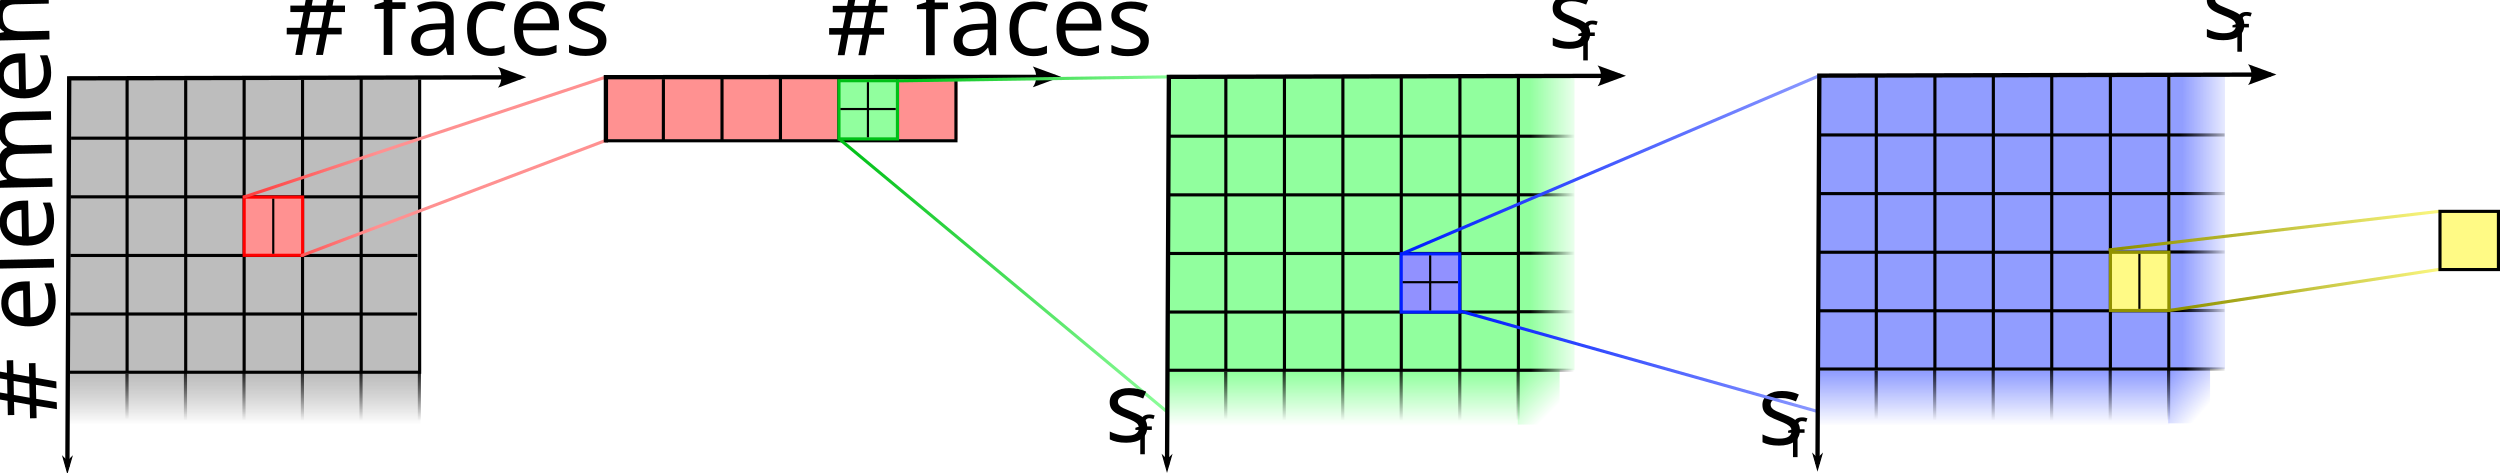
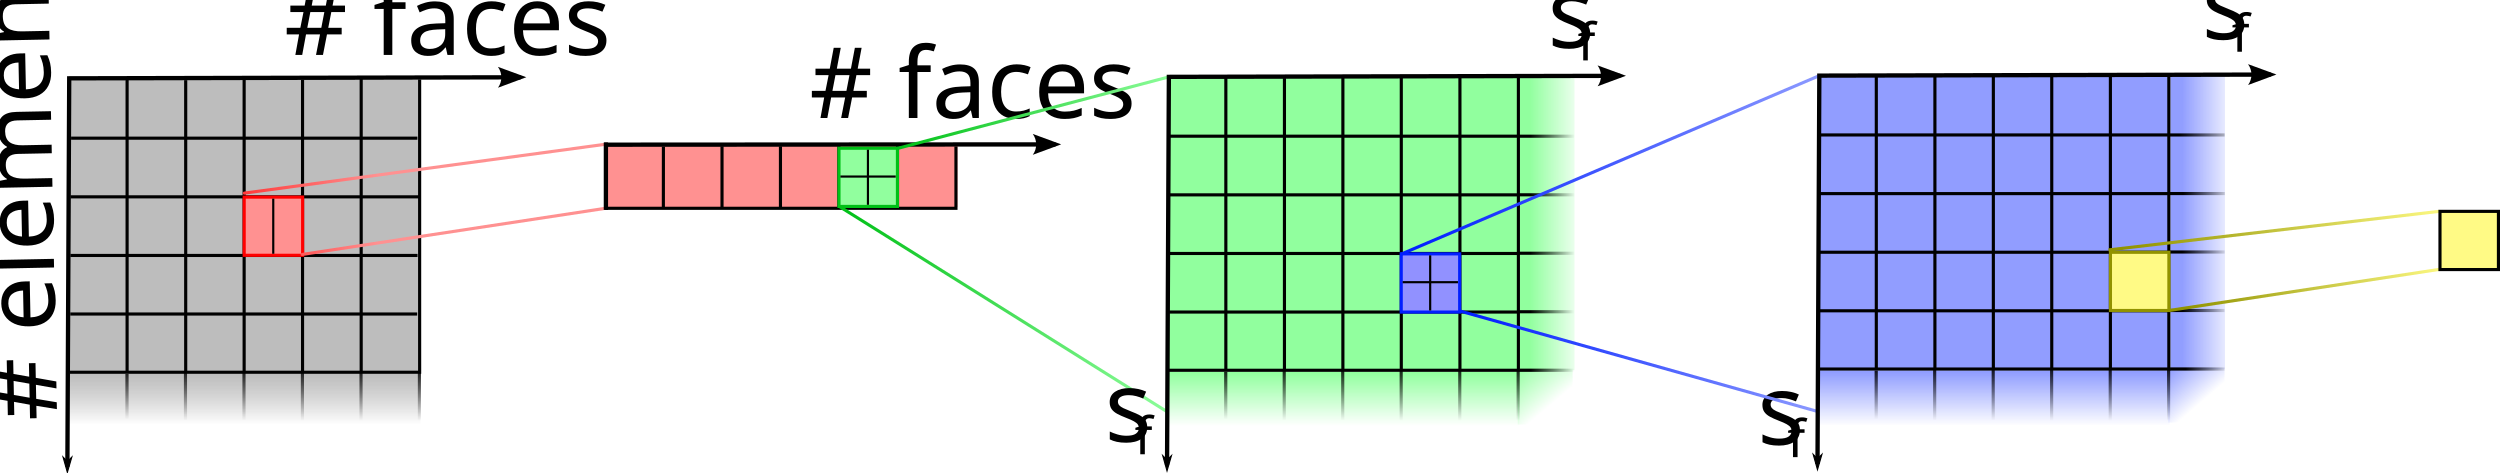
<svg xmlns="http://www.w3.org/2000/svg" xmlns:ns1="http://www.openswatchbook.org/uri/2009/osb" xmlns:xlink="http://www.w3.org/1999/xlink" width="3465.682" height="655.495" id="svg2" version="1.1">
  <defs id="defs4">
    <marker orient="auto" refY="0" refX="0" id="Arrow1Mend" style="overflow:visible">
      <path id="path3801" d="M 0,0 5,-5 -12.5,0 5,5 0,0 z" style="fill-rule:evenodd;stroke:#000000;stroke-width:1pt;marker-start:none" transform="matrix(-0.4,0,0,-0.4,-4,0)" />
    </marker>
    <linearGradient id="linearGradient8164">
      <stop style="stop-color:#909200;stop-opacity:1;" offset="0" id="stop8166" />
      <stop style="stop-color:#fffb85;stop-opacity:1;" offset="1" id="stop8168" />
    </linearGradient>
    <linearGradient id="linearGradient7700">
      <stop style="stop-color:#011fff;stop-opacity:1;" offset="0" id="stop7702" />
      <stop style="stop-color:#919eff;stop-opacity:1;" offset="1" id="stop7704" />
    </linearGradient>
    <linearGradient id="linearGradient7680">
      <stop style="stop-color:#00c017;stop-opacity:1;" offset="0" id="stop7682" />
      <stop style="stop-color:#91ff9e;stop-opacity:1;" offset="1" id="stop7684" />
    </linearGradient>
    <linearGradient id="linearGradient7176">
      <stop style="stop-color:#000000;stop-opacity:1;" offset="0" id="stop7178" />
      <stop style="stop-color:#000000;stop-opacity:0" offset="1" id="stop7180" />
    </linearGradient>
    <linearGradient id="linearGradient6682">
      <stop style="stop-color:#000000;stop-opacity:1;" offset="0" id="stop6684" />
      <stop style="stop-color:#000000;stop-opacity:0;" offset="1" id="stop6686" />
    </linearGradient>
    <linearGradient id="linearGradient6674">
      <stop style="stop-color:#bdbdbd;stop-opacity:1;" offset="0" id="stop6676" />
      <stop style="stop-color:#000000;stop-opacity:0;" offset="1" id="stop6678" />
    </linearGradient>
    <linearGradient id="linearGradient6664">
      <stop style="stop-color:#ffffff;stop-opacity:1;" offset="0" id="stop6666" />
      <stop style="stop-color:#ff9191;stop-opacity:0;" offset="1" id="stop6668" />
    </linearGradient>
    <linearGradient id="linearGradient6648">
      <stop style="stop-color:#000000;stop-opacity:1;" offset="0" id="stop6650" />
      <stop style="stop-color:#000000;stop-opacity:0;" offset="1" id="stop6652" />
    </linearGradient>
    <linearGradient id="linearGradient6640">
      <stop style="stop-color:#000000;stop-opacity:1;" offset="0" id="stop6642" />
      <stop style="stop-color:#000000;stop-opacity:0;" offset="1" id="stop6644" />
    </linearGradient>
    <linearGradient id="linearGradient6632">
      <stop style="stop-color:#000000;stop-opacity:1;" offset="0" id="stop6634" />
      <stop style="stop-color:#000000;stop-opacity:0;" offset="1" id="stop6636" />
    </linearGradient>
    <linearGradient id="linearGradient6624">
      <stop style="stop-color:#000000;stop-opacity:1;" offset="0" id="stop6626" />
      <stop style="stop-color:#000000;stop-opacity:0;" offset="1" id="stop6628" />
    </linearGradient>
    <linearGradient id="linearGradient6293">
      <stop style="stop-color:#ff0000;stop-opacity:1;" offset="0" id="stop6295" />
      <stop style="stop-color:#ff9191;stop-opacity:1;" offset="1" id="stop6297" />
    </linearGradient>
    <linearGradient id="linearGradient6285">
      <stop style="stop-color:#ff0000;stop-opacity:1;" offset="0" id="stop6287" />
      <stop style="stop-color:#ff9191;stop-opacity:1;" offset="1" id="stop6289" />
    </linearGradient>
    <linearGradient id="linearGradient6079">
      <stop style="stop-color:#000000;stop-opacity:1;" offset="0" id="stop6081" />
      <stop style="stop-color:#000000;stop-opacity:0;" offset="1" id="stop6083" />
    </linearGradient>
    <linearGradient id="linearGradient4622" ns1:paint="gradient">
      <stop style="stop-color:#bdbdbd;stop-opacity:1;" offset="0" id="stop4624" />
      <stop id="stop4630" offset="0.5" style="stop-color:#bdbdbd;stop-opacity:0.498;" />
      <stop style="stop-color:#bdbdbd;stop-opacity:0;" offset="1" id="stop4626" />
    </linearGradient>
    <marker orient="auto" refY="0" refX="0" id="Arrow2Mend" style="overflow:visible">
      <path id="path3819" style="font-size:12px;fill-rule:evenodd;stroke-width:0.625;stroke-linejoin:round" d="M 8.719,4.034 -2.207,0.016 8.719,-4.002 c -1.745,2.372 -1.735,5.617 -6e-7,8.035 z" transform="scale(-0.6,-0.6)" />
    </marker>
    <marker orient="auto" refY="0" refX="0" id="Arrow1Sstart" style="overflow:visible">
      <path id="path3804" d="M 0,0 5,-5 -12.5,0 5,5 0,0 z" style="fill-rule:evenodd;stroke:#000000;stroke-width:1pt;marker-start:none" transform="matrix(0.2,0,0,0.2,1.2,0)" />
    </marker>
    <linearGradient xlink:href="#linearGradient6079-7" id="linearGradient6087-2" gradientUnits="userSpaceOnUse" x1="361.283" y1="310.444" x2="361.283" y2="352.224" gradientTransform="translate(0,652.3622)" />
    <linearGradient id="linearGradient6079-7">
      <stop style="stop-color:#000000;stop-opacity:1;" offset="0" id="stop6081-6" />
      <stop style="stop-color:#000000;stop-opacity:0;" offset="1" id="stop6083-1" />
    </linearGradient>
    <linearGradient xlink:href="#linearGradient6079-2" id="linearGradient6087-23" gradientUnits="userSpaceOnUse" x1="361.283" y1="310.444" x2="361.283" y2="352.224" gradientTransform="translate(0,652.3622)" />
    <linearGradient id="linearGradient6079-2">
      <stop style="stop-color:#000000;stop-opacity:1;" offset="0" id="stop6081-2" />
      <stop style="stop-color:#000000;stop-opacity:0;" offset="1" id="stop6083-16" />
    </linearGradient>
    <linearGradient xlink:href="#linearGradient6079-6" id="linearGradient6087-7" gradientUnits="userSpaceOnUse" x1="361.283" y1="310.444" x2="361.283" y2="352.224" gradientTransform="translate(0,652.3622)" />
    <linearGradient id="linearGradient6079-6">
      <stop style="stop-color:#000000;stop-opacity:1;" offset="0" id="stop6081-1" />
      <stop style="stop-color:#000000;stop-opacity:0;" offset="1" id="stop6083-8" />
    </linearGradient>
    <linearGradient xlink:href="#linearGradient6079-5" id="linearGradient6087-79" gradientUnits="userSpaceOnUse" x1="361.283" y1="310.444" x2="361.283" y2="352.224" gradientTransform="translate(0,652.3622)" />
    <linearGradient id="linearGradient6079-5">
      <stop style="stop-color:#000000;stop-opacity:1;" offset="0" id="stop6081-4" />
      <stop style="stop-color:#000000;stop-opacity:0;" offset="1" id="stop6083-3" />
    </linearGradient>
    <linearGradient xlink:href="#linearGradient6079-4" id="linearGradient6087-3" gradientUnits="userSpaceOnUse" x1="361.283" y1="310.444" x2="361.283" y2="352.224" gradientTransform="translate(0,652.3622)" />
    <linearGradient id="linearGradient6079-4">
      <stop style="stop-color:#000000;stop-opacity:1;" offset="0" id="stop6081-11" />
      <stop style="stop-color:#000000;stop-opacity:0;" offset="1" id="stop6083-38" />
    </linearGradient>
    <marker orient="auto" refY="0" refX="0" id="Arrow1Sstart-7" style="overflow:visible">
      <path id="path3804-7" d="M 0,0 5,-5 -12.5,0 5,5 0,0 z" style="fill-rule:evenodd;stroke:#000000;stroke-width:1pt;marker-start:none" transform="matrix(0.2,0,0,0.2,1.2,0)" />
    </marker>
    <marker orient="auto" refY="0" refX="0" id="Arrow2Mend-9" style="overflow:visible">
      <path id="path3819-3" style="font-size:12px;fill-rule:evenodd;stroke-width:0.625;stroke-linejoin:round" d="M 8.719,4.034 -2.207,0.016 8.719,-4.002 c -1.745,2.372 -1.735,5.617 -6e-7,8.035 z" transform="scale(-0.6,-0.6)" />
    </marker>
    <linearGradient xlink:href="#linearGradient6285" id="linearGradient6291" x1="209.687" y1="105.662" x2="524.169" y2="105.662" gradientUnits="userSpaceOnUse" gradientTransform="translate(16.71157,395.2797)" />
    <linearGradient xlink:href="#linearGradient6293" id="linearGradient6299" x1="259.081" y1="157.938" x2="522.919" y2="157.938" gradientUnits="userSpaceOnUse" gradientTransform="translate(16.71157,395.2797)" />
    <marker orient="auto" refY="0" refX="0" id="Arrow1Sstart-5" style="overflow:visible">
      <path id="path3804-0" d="M 0,0 5,-5 -12.5,0 5,5 0,0 z" style="fill-rule:evenodd;stroke:#000000;stroke-width:1pt;marker-start:none" transform="matrix(0.2,0,0,0.2,1.2,0)" />
    </marker>
    <marker orient="auto" refY="0" refX="0" id="Arrow2Mend-90" style="overflow:visible">
      <path id="path3819-0" style="font-size:12px;fill-rule:evenodd;stroke-width:0.625;stroke-linejoin:round" d="M 8.719,4.034 -2.207,0.016 8.719,-4.002 c -1.745,2.372 -1.735,5.617 -6e-7,8.035 z" transform="scale(-0.6,-0.6)" />
    </marker>
    <linearGradient xlink:href="#linearGradient6079" id="linearGradient6622" x1="598.263" y1="501.716" x2="598.263" y2="583.229" gradientUnits="userSpaceOnUse" gradientTransform="translate(16.71156,395.2797)" />
    <linearGradient xlink:href="#linearGradient6624" id="linearGradient6630" x1="517.284" y1="501.969" x2="517.284" y2="583.109" gradientUnits="userSpaceOnUse" gradientTransform="translate(16.71156,395.2797)" />
    <linearGradient xlink:href="#linearGradient6632" id="linearGradient6638" x1="436.042" y1="501.685" x2="436.042" y2="583.314" gradientUnits="userSpaceOnUse" gradientTransform="translate(16.71156,395.2797)" />
    <linearGradient xlink:href="#linearGradient6640" id="linearGradient6646" x1="355.019" y1="501.976" x2="355.019" y2="583.028" gradientUnits="userSpaceOnUse" gradientTransform="translate(16.71156,395.2797)" />
    <linearGradient xlink:href="#linearGradient6648" id="linearGradient6654" x1="273.875" y1="501.671" x2="273.875" y2="583.012" gradientUnits="userSpaceOnUse" gradientTransform="translate(16.71156,395.2797)" />
    <linearGradient xlink:href="#linearGradient6674" id="linearGradient6680" x1="342.947" y1="385.072" x2="342.947" y2="588.554" gradientUnits="userSpaceOnUse" gradientTransform="translate(16.71156,395.2797)" />
    <linearGradient xlink:href="#linearGradient6682" id="linearGradient6688" x1="192.824" y1="503.817" x2="192.824" y2="581.477" gradientUnits="userSpaceOnUse" gradientTransform="translate(16.71156,395.2797)" />
    <linearGradient gradientTransform="translate(16.71152,395.2797)" xlink:href="#linearGradient6682-0" id="linearGradient6688-6" x1="192.824" y1="503.817" x2="192.824" y2="581.477" gradientUnits="userSpaceOnUse" />
    <linearGradient id="linearGradient6682-0">
      <stop style="stop-color:#000000;stop-opacity:1;" offset="0" id="stop6684-5" />
      <stop style="stop-color:#000000;stop-opacity:0;" offset="1" id="stop6686-9" />
    </linearGradient>
    <linearGradient id="linearGradient6648-6">
      <stop style="stop-color:#000000;stop-opacity:1;" offset="0" id="stop6650-3" />
      <stop style="stop-color:#000000;stop-opacity:0;" offset="1" id="stop6652-4" />
    </linearGradient>
    <linearGradient gradientTransform="translate(16.71152,395.2797)" xlink:href="#linearGradient6640-0" id="linearGradient6646-9" x1="355.019" y1="501.976" x2="355.019" y2="583.028" gradientUnits="userSpaceOnUse" />
    <linearGradient id="linearGradient6640-0">
      <stop style="stop-color:#000000;stop-opacity:1;" offset="0" id="stop6642-5" />
      <stop style="stop-color:#000000;stop-opacity:0;" offset="1" id="stop6644-3" />
    </linearGradient>
    <linearGradient gradientTransform="translate(16.71152,395.2797)" xlink:href="#linearGradient6632-1" id="linearGradient6638-9" x1="436.042" y1="501.685" x2="436.042" y2="583.314" gradientUnits="userSpaceOnUse" />
    <linearGradient id="linearGradient6632-1">
      <stop style="stop-color:#000000;stop-opacity:1;" offset="0" id="stop6634-2" />
      <stop style="stop-color:#000000;stop-opacity:0;" offset="1" id="stop6636-8" />
    </linearGradient>
    <linearGradient gradientTransform="translate(16.71152,395.2797)" xlink:href="#linearGradient6624-1" id="linearGradient6630-8" x1="517.284" y1="501.969" x2="517.284" y2="583.109" gradientUnits="userSpaceOnUse" />
    <linearGradient id="linearGradient6624-1">
      <stop style="stop-color:#000000;stop-opacity:1;" offset="0" id="stop6626-8" />
      <stop style="stop-color:#000000;stop-opacity:0;" offset="1" id="stop6628-6" />
    </linearGradient>
    <linearGradient gradientTransform="translate(16.71152,395.2797)" xlink:href="#linearGradient6674-2" id="linearGradient6680-0" x1="1877.947" y1="516.046" x2="1877.947" y2="590.554" gradientUnits="userSpaceOnUse" />
    <linearGradient id="linearGradient6674-2">
      <stop style="stop-color:#91ff9e;stop-opacity:1;" offset="0" id="stop6676-4" />
      <stop style="stop-color:#91ff9e;stop-opacity:0;" offset="1" id="stop6678-9" />
    </linearGradient>
    <linearGradient gradientTransform="translate(16.71152,395.2797)" xlink:href="#linearGradient6079-22" id="linearGradient6622-0" x1="598.263" y1="501.716" x2="598.263" y2="583.229" gradientUnits="userSpaceOnUse" />
    <linearGradient id="linearGradient6079-22">
      <stop style="stop-color:#000000;stop-opacity:1;" offset="0" id="stop6081-15" />
      <stop style="stop-color:#000000;stop-opacity:0;" offset="1" id="stop6083-4" />
    </linearGradient>
    <linearGradient xlink:href="#linearGradient6648-6" id="linearGradient7040" gradientUnits="userSpaceOnUse" gradientTransform="translate(16.71152,395.2797)" x1="273.875" y1="501.671" x2="273.875" y2="583.012" />
    <linearGradient id="linearGradient6079-22-7">
      <stop style="stop-color:#000000;stop-opacity:1;" offset="0" id="stop6081-15-9" />
      <stop style="stop-color:#000000;stop-opacity:0;" offset="1" id="stop6083-4-5" />
    </linearGradient>
    <linearGradient gradientTransform="translate(16.71159,395.2797)" xlink:href="#linearGradient6624-1-4" id="linearGradient6630-8-5" x1="2121.356" y1="173.164" x2="2183.407" y2="173.164" gradientUnits="userSpaceOnUse" />
    <linearGradient id="linearGradient6624-1-4">
      <stop style="stop-color:#000000;stop-opacity:1;" offset="0" id="stop6626-8-0" />
      <stop style="stop-color:#000000;stop-opacity:0;" offset="1" id="stop6628-6-3" />
    </linearGradient>
    <linearGradient gradientTransform="translate(16.71159,395.2797)" xlink:href="#linearGradient6632-1-1" id="linearGradient6638-9-4" x1="2121.355" y1="254.06" x2="2183.805" y2="254.06" gradientUnits="userSpaceOnUse" />
    <linearGradient id="linearGradient6632-1-1">
      <stop style="stop-color:#000000;stop-opacity:1;" offset="0" id="stop6634-2-2" />
      <stop style="stop-color:#000000;stop-opacity:0;" offset="1" id="stop6636-8-2" />
    </linearGradient>
    <linearGradient gradientTransform="translate(16.71159,395.2797)" xlink:href="#linearGradient6640-0-8" id="linearGradient6646-9-9" x1="2121.582" y1="335.039" x2="2183.57" y2="335.039" gradientUnits="userSpaceOnUse" />
    <linearGradient id="linearGradient6640-0-8">
      <stop style="stop-color:#000000;stop-opacity:1;" offset="0" id="stop6642-5-2" />
      <stop style="stop-color:#000000;stop-opacity:0;" offset="1" id="stop6644-3-2" />
    </linearGradient>
    <linearGradient xlink:href="#linearGradient6648-6-8" id="linearGradient7040-7" gradientUnits="userSpaceOnUse" gradientTransform="translate(16.71159,395.2797)" x1="2121.625" y1="416.171" x2="2182.378" y2="416.171" />
    <linearGradient id="linearGradient6648-6-8">
      <stop style="stop-color:#000000;stop-opacity:1;" offset="0" id="stop6650-3-5" />
      <stop style="stop-color:#000000;stop-opacity:0;" offset="1" id="stop6652-4-8" />
    </linearGradient>
    <linearGradient gradientTransform="translate(16.71159,395.2797)" xlink:href="#linearGradient6682-0-9" id="linearGradient6688-6-3" x1="2122.074" y1="497.067" x2="2182.329" y2="497.067" gradientUnits="userSpaceOnUse" />
    <linearGradient id="linearGradient6682-0-9">
      <stop style="stop-color:#000000;stop-opacity:1;" offset="0" id="stop6684-5-4" />
      <stop style="stop-color:#000000;stop-opacity:0;" offset="1" id="stop6686-9-4" />
    </linearGradient>
    <linearGradient gradientTransform="translate(-3.9314509e-5,402.3622)" xlink:href="#linearGradient6674-2-9" id="linearGradient6680-0-6" x1="342.947" y1="385.072" x2="342.947" y2="588.554" gradientUnits="userSpaceOnUse" />
    <linearGradient id="linearGradient6674-2-9">
      <stop style="stop-color:#bdbdbd;stop-opacity:1;" offset="0" id="stop6676-4-8" />
      <stop style="stop-color:#000000;stop-opacity:0;" offset="1" id="stop6678-9-5" />
    </linearGradient>
    <linearGradient y2="339.653" x2="2197.334" y1="339.653" x1="2120.411" gradientTransform="matrix(0,1,-1,0,-395.2797,16.71159)" gradientUnits="userSpaceOnUse" id="linearGradient7087" xlink:href="#linearGradient6674-2" />
-     <linearGradient xlink:href="#linearGradient6674-2" id="linearGradient7194" x1="2116.245" y1="508.495" x2="2164.453" y2="556.703" gradientUnits="userSpaceOnUse" gradientTransform="translate(16.71156,395.2797)" />
+     <linearGradient xlink:href="#linearGradient6674-2" id="linearGradient7194" x1="2106.625" y1="507.34" x2="2151.371" y2="560.166" gradientUnits="userSpaceOnUse" gradientTransform="translate(16.71156,395.2797)" />
    <linearGradient gradientTransform="translate(16.71158,395.2797)" xlink:href="#linearGradient6682-0-9-7" id="linearGradient6688-6-3-4" x1="3029.85" y1="497.067" x2="3090.32" y2="497.067" gradientUnits="userSpaceOnUse" />
    <linearGradient id="linearGradient6682-0-9-7">
      <stop style="stop-color:#000000;stop-opacity:1;" offset="0" id="stop6684-5-4-8" />
      <stop style="stop-color:#000000;stop-opacity:0;" offset="1" id="stop6686-9-4-8" />
    </linearGradient>
    <linearGradient xlink:href="#linearGradient6648-6-8-6" id="linearGradient7040-7-1" gradientUnits="userSpaceOnUse" gradientTransform="translate(16.71158,395.2797)" x1="3025.068" y1="416.171" x2="3092.016" y2="416.171" />
    <linearGradient id="linearGradient6648-6-8-6">
      <stop style="stop-color:#000000;stop-opacity:1;" offset="0" id="stop6650-3-5-3" />
      <stop style="stop-color:#000000;stop-opacity:0;" offset="1" id="stop6652-4-8-8" />
    </linearGradient>
    <linearGradient gradientTransform="translate(16.71158,395.2797)" xlink:href="#linearGradient6640-0-8-6" id="linearGradient6646-9-9-7" x1="3025.128" y1="335.039" x2="3091.512" y2="335.039" gradientUnits="userSpaceOnUse" />
    <linearGradient id="linearGradient6640-0-8-6">
      <stop style="stop-color:#000000;stop-opacity:1;" offset="0" id="stop6642-5-2-1" />
      <stop style="stop-color:#000000;stop-opacity:0;" offset="1" id="stop6644-3-2-7" />
    </linearGradient>
    <linearGradient gradientTransform="translate(16.71158,395.2797)" xlink:href="#linearGradient6632-1-1-3" id="linearGradient6638-9-4-2" x1="3026.451" y1="252.646" x2="3096.174" y2="254.06" gradientUnits="userSpaceOnUse" />
    <linearGradient id="linearGradient6632-1-1-3">
      <stop style="stop-color:#000000;stop-opacity:1;" offset="0" id="stop6634-2-2-7" />
      <stop style="stop-color:#000000;stop-opacity:0;" offset="1" id="stop6636-8-2-8" />
    </linearGradient>
    <linearGradient gradientTransform="translate(16.71158,395.2797)" xlink:href="#linearGradient6624-1-4-8" id="linearGradient6630-8-5-5" x1="3020.607" y1="173.164" x2="3105.524" y2="173.164" gradientUnits="userSpaceOnUse" />
    <linearGradient id="linearGradient6624-1-4-8">
      <stop style="stop-color:#000000;stop-opacity:1;" offset="0" id="stop6626-8-0-5" />
      <stop style="stop-color:#000000;stop-opacity:0;" offset="1" id="stop6628-6-3-8" />
    </linearGradient>
    <linearGradient y2="339.653" x2="3101.033" y1="339.653" x1="3025.177" gradientTransform="matrix(0,1,-1,0,-395.2797,16.71158)" gradientUnits="userSpaceOnUse" id="linearGradient7087-7" xlink:href="#linearGradient6674-2-3" />
    <linearGradient id="linearGradient6674-2-3">
      <stop style="stop-color:#919eff;stop-opacity:1;" offset="0" id="stop6676-4-3" />
      <stop style="stop-color:#919eff;stop-opacity:0;" offset="1" id="stop6678-9-1" />
    </linearGradient>
    <linearGradient gradientTransform="translate(16.71148,395.2797)" xlink:href="#linearGradient6682-0-8" id="linearGradient6688-6-0" x1="192.824" y1="503.817" x2="192.824" y2="581.477" gradientUnits="userSpaceOnUse" />
    <linearGradient id="linearGradient6682-0-8">
      <stop style="stop-color:#000000;stop-opacity:1;" offset="0" id="stop6684-5-1" />
      <stop style="stop-color:#000000;stop-opacity:0;" offset="1" id="stop6686-9-0" />
    </linearGradient>
    <linearGradient xlink:href="#linearGradient6648-6-2" id="linearGradient7040-9" gradientUnits="userSpaceOnUse" gradientTransform="translate(16.71148,395.2797)" x1="273.875" y1="501.671" x2="273.875" y2="583.012" />
    <linearGradient id="linearGradient6648-6-2">
      <stop style="stop-color:#000000;stop-opacity:1;" offset="0" id="stop6650-3-4" />
      <stop style="stop-color:#000000;stop-opacity:0;" offset="1" id="stop6652-4-9" />
    </linearGradient>
    <linearGradient gradientTransform="translate(16.71148,395.2797)" xlink:href="#linearGradient6640-0-5" id="linearGradient6646-9-1" x1="355.019" y1="501.976" x2="355.019" y2="583.028" gradientUnits="userSpaceOnUse" />
    <linearGradient id="linearGradient6640-0-5">
      <stop style="stop-color:#000000;stop-opacity:1;" offset="0" id="stop6642-5-7" />
      <stop style="stop-color:#000000;stop-opacity:0;" offset="1" id="stop6644-3-3" />
    </linearGradient>
    <linearGradient gradientTransform="translate(16.71148,395.2797)" xlink:href="#linearGradient6632-1-4" id="linearGradient6638-9-3" x1="436.042" y1="501.685" x2="436.042" y2="583.314" gradientUnits="userSpaceOnUse" />
    <linearGradient id="linearGradient6632-1-4">
      <stop style="stop-color:#000000;stop-opacity:1;" offset="0" id="stop6634-2-22" />
      <stop style="stop-color:#000000;stop-opacity:0;" offset="1" id="stop6636-8-0" />
    </linearGradient>
    <linearGradient gradientTransform="translate(16.71148,395.2797)" xlink:href="#linearGradient6624-1-2" id="linearGradient6630-8-1" x1="517.284" y1="501.969" x2="517.284" y2="583.109" gradientUnits="userSpaceOnUse" />
    <linearGradient id="linearGradient6624-1-2">
      <stop style="stop-color:#000000;stop-opacity:1;" offset="0" id="stop6626-8-7" />
      <stop style="stop-color:#000000;stop-opacity:0;" offset="1" id="stop6628-6-7" />
    </linearGradient>
    <linearGradient gradientTransform="translate(16.71148,395.2797)" xlink:href="#linearGradient6079-22-2" id="linearGradient6622-0-0" x1="598.263" y1="501.716" x2="598.263" y2="583.229" gradientUnits="userSpaceOnUse" />
    <linearGradient id="linearGradient6079-22-2">
      <stop style="stop-color:#000000;stop-opacity:1;" offset="0" id="stop6081-15-4" />
      <stop style="stop-color:#000000;stop-opacity:0;" offset="1" id="stop6083-4-1" />
    </linearGradient>
-     <linearGradient xlink:href="#linearGradient6674-2-3" id="linearGradient7194-0" x1="3016.392" y1="508.495" x2="3068.136" y2="553.875" gradientUnits="userSpaceOnUse" gradientTransform="translate(16.71158,395.2797)" />
+     <linearGradient xlink:href="#linearGradient6674-2-3" id="linearGradient7194-0" x1="3008.405" y1="512.646" x2="3049.09" y2="559.861" gradientUnits="userSpaceOnUse" gradientTransform="translate(16.71158,395.2797)" />
    <linearGradient id="linearGradient7404">
      <stop style="stop-color:#91ff9e;stop-opacity:1;" offset="0" id="stop7406" />
      <stop style="stop-color:#91ff9e;stop-opacity:0;" offset="1" id="stop7408" />
    </linearGradient>
    <marker orient="auto" refY="0" refX="0" id="Arrow1Sstart-3" style="overflow:visible">
      <path id="path3804-73" d="M 0,0 5,-5 -12.5,0 5,5 0,0 z" style="fill-rule:evenodd;stroke:#000000;stroke-width:1pt;marker-start:none" transform="matrix(0.2,0,0,0.2,1.2,0)" />
    </marker>
    <marker orient="auto" refY="0" refX="0" id="Arrow2Mend-95" style="overflow:visible">
      <path id="path3819-9" style="font-size:12px;fill-rule:evenodd;stroke-width:0.625;stroke-linejoin:round" d="M 8.719,4.034 -2.207,0.016 8.719,-4.002 c -1.745,2.372 -1.735,5.617 -6e-7,8.035 z" transform="scale(-0.6,-0.6)" />
    </marker>
    <linearGradient gradientTransform="translate(16.71148,395.2797)" xlink:href="#linearGradient6674-2-3" id="linearGradient6680-0-7" x1="1877.947" y1="516.046" x2="1877.947" y2="590.554" gradientUnits="userSpaceOnUse" />
    <linearGradient id="linearGradient7415">
      <stop style="stop-color:#91ff9e;stop-opacity:1;" offset="0" id="stop7417" />
      <stop style="stop-color:#91ff9e;stop-opacity:0;" offset="1" id="stop7419" />
    </linearGradient>
-     <linearGradient xlink:href="#linearGradient7680" id="linearGradient7686" x1="1176.49" y1="194.9" x2="1637.707" y2="571.081" gradientUnits="userSpaceOnUse" gradientTransform="translate(16.71156,2.917536)" />
-     <linearGradient xlink:href="#linearGradient7680" id="linearGradient7694" x1="1258.581" y1="112.5" x2="1639.294" y2="112.5" gradientUnits="userSpaceOnUse" gradientTransform="translate(16.71156,2.917536)" />
+     <linearGradient xlink:href="#linearGradient7680" id="linearGradient7686" x1="1165.062" y1="287.409" x2="1637.707" y2="571.081" gradientUnits="userSpaceOnUse" gradientTransform="translate(16.71156,2.917536)" />
+     <linearGradient xlink:href="#linearGradient7680" id="linearGradient7694" x1="1243.574" y1="206.773" x2="1639.294" y2="112.5" gradientUnits="userSpaceOnUse" gradientTransform="translate(16.71156,2.917536)" />
    <linearGradient xlink:href="#linearGradient7700" id="linearGradient7706" x1="1956.831" y1="231.406" x2="2541.481" y2="231.406" gradientUnits="userSpaceOnUse" gradientTransform="translate(16.71156,2.917536)" />
    <linearGradient xlink:href="#linearGradient7700" id="linearGradient7708" x1="2037.127" y1="503.729" x2="2539.975" y2="503.729" gradientUnits="userSpaceOnUse" gradientTransform="translate(16.71156,2.917536)" />
    <linearGradient xlink:href="#linearGradient8164" id="linearGradient8170" x1="2942.047" y1="352.364" x2="3399.438" y2="295.145" gradientUnits="userSpaceOnUse" gradientTransform="translate(16.71156,2.917536)" />
    <linearGradient xlink:href="#linearGradient8164" id="linearGradient8172" x1="3025.999" y1="431.431" x2="3398.701" y2="377.352" gradientUnits="userSpaceOnUse" gradientTransform="translate(16.71156,2.917536)" />
  </defs>
  <g id="layer1" transform="translate(-16.71156,-395.2797)">
    <text xml:space="preserve" style="font-size:255px;font-style:normal;font-variant:normal;font-weight:normal;font-stretch:normal;line-height:125%;letter-spacing:0px;word-spacing:0px;fill:#000000;fill-opacity:1;stroke:none;font-family:Segoe UI;-inkscape-font-specification:Segoe UI" x="75" y="200.714" id="text3757" transform="translate(0,802.3622)">
      <tspan id="tspan3759" x="75" y="200.714" />
    </text>
    <rect style="fill:#bdbdbd;fill-opacity:1;fill-rule:nonzero;stroke:none" id="rect4590" width="486.211" height="405.3" x="112.446" y="505.515" />
    <rect style="fill:url(#linearGradient6680);fill-opacity:1;fill-rule:nonzero;stroke:none" id="rect6672" width="489.318" height="75.66" x="110.309" y="913.062" />
    <path style="fill:none;stroke:#000000;stroke-width:6;stroke-linecap:butt;stroke-linejoin:miter;stroke-miterlimit:4;stroke-opacity:1;stroke-dasharray:none;marker-start:url(#Arrow1Sstart);marker-end:url(#Arrow2Mend)" d="m 110.129,1042.225 2.526,-538.354 625.726,-1.451" id="path3769" />
    <text xml:space="preserve" style="font-size:140.044px;font-style:normal;font-variant:normal;font-weight:normal;font-stretch:normal;line-height:125%;letter-spacing:0px;word-spacing:0px;fill:#000000;fill-opacity:1;stroke:none;font-family:Vijaya;-inkscape-font-specification:Vijaya" x="411.446" y="470.689" id="text4419" transform="scale(0.998417,1.001586)">
      <tspan id="tspan4421" x="411.446" y="470.689" style="font-size:136px"># faces</tspan>
    </text>
    <text xml:space="preserve" style="font-size:137.082px;font-style:normal;font-variant:normal;font-weight:normal;font-stretch:normal;line-height:125%;letter-spacing:0px;word-spacing:0px;fill:#000000;fill-opacity:1;stroke:none;font-family:Vijaya;-inkscape-font-specification:Vijaya" x="-978.039" y="76.469" id="text4419-7" transform="matrix(-0.01997853,-1.001385,0.9982171,-0.02004194,0,0)">
      <tspan x="-978.039" y="76.469" id="tspan4456" style="font-size:136px"># elements</tspan>
    </text>
    <text xml:space="preserve" style="font-size:36px;font-style:normal;font-variant:normal;font-weight:normal;font-stretch:normal;line-height:125%;letter-spacing:0px;word-spacing:0px;fill:#000000;fill-opacity:1;stroke:none;font-family:Vijaya;-inkscape-font-specification:Vijaya" x="191.071" y="43.571" id="text4444" transform="translate(0,802.3622)">
      <tspan id="tspan4446" x="191.071" y="43.571" />
    </text>
    <path id="path4460-82-1" style="fill:#000000;fill-opacity:1;stroke:#000000;stroke-width:4.338;stroke-linecap:butt;stroke-linejoin:miter;stroke-miterlimit:4;stroke-opacity:1;stroke-dasharray:none" d="m 598.44,505.4 0,408.092 m -484.739,-2.17 483.211,0 m -482.793,-80.735 480.932,0 m -480.788,-81.175 481.243,0 m -481.095,-81.259 482.143,0 m -481.3,-81.329 480.064,0 m -77.91,-82.113 0,408.607 m -81.292,-407.356 0,406.246 m -80.962,-406.28 0,407.547 m -81.014,-407.105 0,406.222 m -81.238,-408.675 0,409.479" />
    <rect style="fill:#ff9191;fill-opacity:1;stroke:#ff0000;stroke-width:4.338;stroke-miterlimit:4;stroke-opacity:1;stroke-dasharray:none" id="rect6191" width="81.035" height="80.683" x="355.204" y="668.506" />
-     <rect style="fill:#ff9191;fill-opacity:1;fill-rule:nonzero;stroke:none" id="rect4590-6" width="489.926" height="84.836" x="854.048" y="503.983" />
-     <path style="fill:none;stroke:url(#linearGradient6299);stroke-width:4.338;stroke-linecap:round;stroke-linejoin:miter;stroke-miterlimit:4;stroke-opacity:1;stroke-dasharray:none" d="M 435.429,749.392 854.941,590.529" id="path6199" />
-     <path style="fill:none;stroke:url(#linearGradient6291);stroke-width:4.338;stroke-linecap:round;stroke-linejoin:miter;stroke-miterlimit:4;stroke-opacity:1;stroke-dasharray:none" d="M 355.376,668.218 857.674,501.717" id="path6197" />
-     <path id="path4460-82-1-9" style="fill:#000000;fill-opacity:1;stroke:#000000;stroke-width:4.338;stroke-linecap:butt;stroke-linejoin:miter;stroke-miterlimit:4;stroke-opacity:1;stroke-dasharray:none" d="m 1341.92,504.76 0,87.838 m -486.368,-2.166 484.925,0 m -79.589,-87.547 0,86.353 m -81.292,-85.212 0,87.183 m -80.963,-86.67 0,84.315 m -81.014,-84.38 0,85.007 m -81.238,-84.432 -0.072,83.784" />
+     <rect style="fill:#ff9191;fill-opacity:1;fill-rule:nonzero;stroke:none" id="rect4590-6" width="489.926" height="84.836" x="854.048" y="597.58" />
+     <path style="fill:none;stroke:url(#linearGradient6299);stroke-width:4.338;stroke-linecap:round;stroke-linejoin:miter;stroke-miterlimit:4;stroke-opacity:1;stroke-dasharray:none" d="M 435.565,748.031 857.385,683.826" id="path6199" />
+     <path style="fill:none;stroke:url(#linearGradient6291);stroke-width:4.338;stroke-linecap:round;stroke-linejoin:miter;stroke-miterlimit:4;stroke-opacity:1;stroke-dasharray:none" d="M 355.376,663.024 857.674,595.028" id="path6197" />
+     <path id="path4460-82-1-9" style="fill:#000000;fill-opacity:1;stroke:#000000;stroke-width:4.338;stroke-linecap:butt;stroke-linejoin:miter;stroke-miterlimit:4;stroke-opacity:1;stroke-dasharray:none" d="m 1341.92,598.357 0,87.838 m -486.368,-2.166 484.925,0 m -79.589,-87.547 0,86.353 m -81.292,-85.212 0,87.183 m -80.963,-86.67 0,84.315 m -81.014,-84.38 0,85.007 m -81.238,-84.432 -0.072,83.784" />
    <path style="fill:none;stroke:#000000;stroke-width:3;stroke-linecap:butt;stroke-linejoin:miter;stroke-miterlimit:4;stroke-opacity:1;stroke-dasharray:none" d="m 395.519,670.672 0,76.374" id="path6349" />
-     <path style="fill:none;stroke:#000000;stroke-width:6;stroke-linecap:butt;stroke-linejoin:miter;stroke-miterlimit:4;stroke-opacity:1;stroke-dasharray:none;marker-start:none;marker-end:url(#Arrow2Mend)" d="m 854.103,502.258 625.726,-0.398" id="path3769-1" />
+     <path style="fill:none;stroke:#000000;stroke-width:6;stroke-linecap:butt;stroke-linejoin:miter;stroke-miterlimit:4;stroke-opacity:1;stroke-dasharray:none;marker-start:none;marker-end:url(#Arrow2Mend)" d="m 854.103,595.855 625.726,-0.398" id="path3769-1" />
    <rect style="fill:#91ff9e;fill-opacity:1;fill-rule:nonzero;stroke:none" id="rect4590-4" width="486.211" height="405.3" x="1635.613" y="502.771" />
-     <path style="fill:none;stroke:url(#linearGradient7686);stroke-width:4.338;stroke-linecap:butt;stroke-linejoin:miter;stroke-miterlimit:4;stroke-opacity:1;stroke-dasharray:none" d="m 1180.073,195.431 454.051,377.949" id="path7251" transform="translate(0,392.3622)" />
+     <path style="fill:none;stroke:url(#linearGradient7686);stroke-width:4.338;stroke-linecap:butt;stroke-linejoin:miter;stroke-miterlimit:4;stroke-opacity:1;stroke-dasharray:none" d="m 1180.073,289.028 454.051,284.351" id="path7251" transform="translate(0,392.3622)" />
    <rect style="fill:url(#linearGradient6680-0);fill-opacity:1;fill-rule:nonzero;stroke:none" id="rect6672-4" width="489.318" height="75.66" x="1633.476" y="910.318" />
    <rect style="fill:url(#linearGradient7087);fill-opacity:1;fill-rule:nonzero;stroke:none" id="rect6672-4-6" width="406.818" height="75.66" x="-908.476" y="2123.779" transform="matrix(0,-1,1,0,0,0)" />
    <path style="fill:none;stroke:url(#linearGradient6622);stroke-width:4.338;stroke-linecap:butt;stroke-linejoin:miter;stroke-miterlimit:4;stroke-opacity:1;stroke-dasharray:none" d="m 598.125,911.187 0,77.125" id="path6598" />
    <path style="fill:none;stroke:url(#linearGradient6630);stroke-width:4.338;stroke-linecap:butt;stroke-linejoin:miter;stroke-miterlimit:4;stroke-opacity:1;stroke-dasharray:none" d="m 517.188,911.437 0,76.812" id="path6600" />
    <path style="fill:none;stroke:url(#linearGradient6638);stroke-width:4.338;stroke-linecap:butt;stroke-linejoin:miter;stroke-miterlimit:4;stroke-opacity:1;stroke-dasharray:none" d="m 435.953,911.162 0,77.296" id="path6602" />
    <path style="fill:none;stroke:url(#linearGradient6646);stroke-width:4.338;stroke-linecap:butt;stroke-linejoin:miter;stroke-miterlimit:4;stroke-opacity:1;stroke-dasharray:none" d="m 354.946,911.405 0,76.907" id="path6604" />
    <path style="fill:none;stroke:url(#linearGradient6654);stroke-width:4.338;stroke-linecap:butt;stroke-linejoin:miter;stroke-miterlimit:4;stroke-opacity:1;stroke-dasharray:none" d="m 273.827,911.118 0,77.048" id="path6606" />
    <path style="fill:none;stroke:url(#linearGradient6688);stroke-width:4.448;stroke-linecap:butt;stroke-linejoin:miter;stroke-miterlimit:4;stroke-opacity:1;stroke-dasharray:none" d="m 192.75,913.402 0,74.738" id="path6608" />
    <rect style="opacity:0;fill:#ff9191;fill-opacity:1;fill-rule:nonzero;stroke:#000000;stroke-width:4.338;stroke-linecap:round;stroke-linejoin:miter;stroke-miterlimit:4;stroke-opacity:1;stroke-dasharray:none;stroke-dashoffset:9" id="rect6610" width="583" height="23.5" x="83.5" y="993.312" />
    <rect style="opacity:0;fill:#ff9191;fill-opacity:1;fill-rule:nonzero;stroke:#ffe9eb;stroke-width:4.338;stroke-linecap:round;stroke-linejoin:miter;stroke-miterlimit:4;stroke-opacity:1;stroke-dasharray:none;stroke-dashoffset:9" id="rect6612" width="607" height="19.5" x="60" y="988.812" />
-     <rect style="fill:url(#linearGradient7194);fill-opacity:1;stroke:none" id="rect7174" width="58" height="76" x="2120.75" y="907.878" />
+     <rect style="fill:url(#linearGradient7194);fill-opacity:1;stroke:none" id="rect7174" width="76.085" height="76" x="2120.75" y="907.878" />
    <path id="path4460-82-1-2" style="fill:#000000;fill-opacity:1;stroke:#000000;stroke-width:4.338;stroke-linecap:butt;stroke-linejoin:miter;stroke-miterlimit:4;stroke-opacity:1;stroke-dasharray:none" d="m 2121.607,502.656 0,408.092 m -484.739,-2.17 483.211,0 m -482.793,-80.735 482.682,0 m -482.538,-81.175 482.618,0 m -482.47,-81.259 482.143,0 m -481.3,-81.329 481.832,0 m -79.678,-82.113 0,408.607 m -81.292,-407.356 0,406.246 m -80.963,-406.28 0,407.547 m -81.014,-407.105 0,406.222 m -81.238,-408.675 0,409.479" />
    <path style="fill:none;stroke:url(#linearGradient6622-0);stroke-width:4.338;stroke-linecap:butt;stroke-linejoin:miter;stroke-miterlimit:4;stroke-opacity:1;stroke-dasharray:none" d="m 2121.292,908.443 0,77.125" id="path6598-5" />
    <path style="fill:none;stroke:url(#linearGradient6630-8);stroke-width:4.338;stroke-linecap:butt;stroke-linejoin:miter;stroke-miterlimit:4;stroke-opacity:1;stroke-dasharray:none" d="m 2040.355,908.693 0,76.812" id="path6600-0" />
    <path style="fill:none;stroke:url(#linearGradient6638-9);stroke-width:4.338;stroke-linecap:butt;stroke-linejoin:miter;stroke-miterlimit:4;stroke-opacity:1;stroke-dasharray:none" d="m 1959.12,908.418 0,77.296" id="path6602-4" />
    <path style="fill:none;stroke:url(#linearGradient6646-9);stroke-width:4.338;stroke-linecap:butt;stroke-linejoin:miter;stroke-miterlimit:4;stroke-opacity:1;stroke-dasharray:none" d="m 1878.113,908.661 0,76.907" id="path6604-2" />
    <path style="fill:none;stroke:url(#linearGradient7040);stroke-width:4.338;stroke-linecap:butt;stroke-linejoin:miter;stroke-miterlimit:4;stroke-opacity:1;stroke-dasharray:none" d="m 1796.994,908.374 0,77.048" id="path6606-1" />
    <path style="fill:none;stroke:url(#linearGradient6688-6);stroke-width:4.448;stroke-linecap:butt;stroke-linejoin:miter;stroke-miterlimit:4;stroke-opacity:1;stroke-dasharray:none" d="m 1715.917,910.658 0,74.738" id="path6608-2" />
    <path style="fill:none;stroke:url(#linearGradient6630-8-5);stroke-width:4.338;stroke-linecap:butt;stroke-linejoin:miter;stroke-miterlimit:4;stroke-opacity:1;stroke-dasharray:none" d="m 2122.154,584.098 76.812,0" id="path6600-0-0" />
    <path style="fill:none;stroke:url(#linearGradient6638-9-4);stroke-width:4.338;stroke-linecap:butt;stroke-linejoin:miter;stroke-miterlimit:4;stroke-opacity:1;stroke-dasharray:none" d="m 2121.879,665.332 77.296,0" id="path6602-4-7" />
    <path style="fill:none;stroke:url(#linearGradient6646-9-9);stroke-width:4.338;stroke-linecap:butt;stroke-linejoin:miter;stroke-miterlimit:4;stroke-opacity:1;stroke-dasharray:none" d="m 2122.122,746.34 76.907,0" id="path6604-2-2" />
    <path style="fill:none;stroke:url(#linearGradient7040-7);stroke-width:4.338;stroke-linecap:butt;stroke-linejoin:miter;stroke-miterlimit:4;stroke-opacity:1;stroke-dasharray:none" d="m 2121.834,827.458 77.048,0" id="path6606-1-7" />
    <path style="fill:none;stroke:url(#linearGradient6688-6-3);stroke-width:4.448;stroke-linecap:butt;stroke-linejoin:miter;stroke-miterlimit:4;stroke-opacity:1;stroke-dasharray:none" d="m 2123.244,908.535 75.613,0" id="path6608-2-2" />
-     <text xml:space="preserve" style="font-size:140.044px;font-style:normal;font-variant:normal;font-weight:normal;font-stretch:normal;line-height:125%;letter-spacing:0px;word-spacing:0px;fill:#000000;fill-opacity:1;stroke:none;font-family:Vijaya;-inkscape-font-specification:Vijaya" x="1164.558" y="471.017" id="text4419-71" transform="scale(0.998417,1.001586)">
-       <tspan id="tspan4421-3" x="1164.558" y="471.017" style="font-size:136px"># faces</tspan>
-     </text>
-     <path style="fill:none;stroke:url(#linearGradient7694);stroke-width:4.338;stroke-linecap:butt;stroke-linejoin:miter;stroke-miterlimit:4;stroke-opacity:1;stroke-dasharray:none" d="M 1260.75,114.97 1637.125,109.5" id="path7253" transform="translate(0,392.3622)" />
-     <rect style="fill:#91ff9e;fill-opacity:1;stroke:#00c017;stroke-width:4.338;stroke-miterlimit:4;stroke-opacity:1;stroke-dasharray:none" id="rect6191-8" width="81.035" height="80.683" x="1179.761" y="507.158" />
-     <path style="fill:none;stroke:#000000;stroke-width:3;stroke-linecap:butt;stroke-linejoin:miter;stroke-miterlimit:4;stroke-opacity:1;stroke-dasharray:none" d="m 1219.91,509.224 0,76.374" id="path6349-6" />
-     <path style="fill:none;stroke:#000000;stroke-width:3;stroke-linecap:butt;stroke-linejoin:miter;stroke-miterlimit:4;stroke-opacity:1;stroke-dasharray:none" d="m 1181.782,546.427 76.648,0" id="path6351-0" />
+     <text xml:space="preserve" style="font-size:140.044px;font-style:normal;font-variant:normal;font-weight:normal;font-stretch:normal;line-height:125%;letter-spacing:0px;word-spacing:0px;fill:#000000;fill-opacity:1;stroke:none;font-family:Vijaya;-inkscape-font-specification:Vijaya" x="1140.576" y="557.947" id="text4419-71" transform="scale(0.998417,1.001586)">
+       <tspan id="tspan4421-3" x="1140.576" y="557.947" style="font-size:136px"># faces</tspan>
+     </text>
+     <path style="fill:none;stroke:url(#linearGradient7694);stroke-width:4.338;stroke-linecap:butt;stroke-linejoin:miter;stroke-miterlimit:4;stroke-opacity:1;stroke-dasharray:none" d="M 1260.002,208.907 1637.125,109.5" id="path7253" transform="translate(0,392.3622)" />
+     <rect style="fill:#91ff9e;fill-opacity:1;stroke:#00c017;stroke-width:4.338;stroke-miterlimit:4;stroke-opacity:1;stroke-dasharray:none" id="rect6191-8" width="81.035" height="80.683" x="1179.761" y="600.755" />
+     <path style="fill:none;stroke:#000000;stroke-width:3;stroke-linecap:butt;stroke-linejoin:miter;stroke-miterlimit:4;stroke-opacity:1;stroke-dasharray:none" d="m 1219.91,602.822 0,76.374" id="path6349-6" />
+     <path style="fill:none;stroke:#000000;stroke-width:3;stroke-linecap:butt;stroke-linejoin:miter;stroke-miterlimit:4;stroke-opacity:1;stroke-dasharray:none" d="m 1181.782,640.025 76.648,0" id="path6351-0" />
    <text xml:space="preserve" style="font-size:140.044px;font-style:normal;font-variant:normal;font-weight:normal;font-stretch:normal;line-height:125%;letter-spacing:0px;word-spacing:0px;fill:#000000;fill-opacity:1;stroke:none;font-family:Vijaya;-inkscape-font-specification:Vijaya" x="2165.621" y="460.87" id="text4419-71-6" transform="scale(0.998417,1.001586)">
      <tspan id="tspan4421-3-0" x="2165.621" y="460.87" style="font-size:136px">s</tspan>
    </text>
    <text xml:space="preserve" style="font-size:140.044px;font-style:normal;font-variant:normal;font-weight:normal;font-stretch:normal;line-height:125%;letter-spacing:0px;word-spacing:0px;fill:#000000;fill-opacity:1;stroke:none;font-family:Vijaya;-inkscape-font-specification:Vijaya" x="2207.167" y="478.216" id="text4419-71-6-5" transform="scale(0.998417,1.001586)">
      <tspan id="tspan4421-3-0-4" x="2207.167" y="478.216" style="font-size:72px">f</tspan>
    </text>
    <path style="fill:none;stroke:#000000;stroke-width:6;stroke-linecap:butt;stroke-linejoin:miter;stroke-miterlimit:4;stroke-opacity:1;stroke-dasharray:none;marker-start:url(#Arrow1Sstart);marker-end:url(#Arrow2Mend)" d="m 1634.551,1040.19 2.526,-538.354 625.726,-1.451" id="path3769-6" />
    <text xml:space="preserve" style="font-size:140.044px;font-style:normal;font-variant:normal;font-weight:normal;font-stretch:normal;line-height:125%;letter-spacing:0px;word-spacing:0px;fill:#000000;fill-opacity:1;stroke:none;font-family:Vijaya;-inkscape-font-specification:Vijaya" x="1550.575" y="1006.056" id="text4419-71-6-6" transform="scale(0.998417,1.001586)">
      <tspan id="tspan4421-3-0-7" x="1550.575" y="1006.056" style="font-size:136px">s</tspan>
    </text>
    <text xml:space="preserve" style="font-size:140.044px;font-style:normal;font-variant:normal;font-weight:normal;font-stretch:normal;line-height:125%;letter-spacing:0px;word-spacing:0px;fill:#000000;fill-opacity:1;stroke:none;font-family:Vijaya;-inkscape-font-specification:Vijaya" x="1592.121" y="1023.402" id="text4419-71-6-5-9" transform="scale(0.998417,1.001586)">
      <tspan id="tspan4421-3-0-4-3" x="1592.121" y="1023.402" style="font-size:72px">f</tspan>
    </text>
-     <rect style="fill:url(#linearGradient7194-0);fill-opacity:1;stroke:none" id="rect7174-8" width="58" height="76" x="3022.464" y="906.152" />
+     <rect style="fill:url(#linearGradient7194-0);fill-opacity:1;stroke:none" id="rect7174-8" width="78.134" height="74.912" x="3022.464" y="906.152" />
    <rect style="fill:#919dff;fill-opacity:1;fill-rule:nonzero;stroke:none" id="rect4590-4-2" width="486.211" height="405.3" x="2537.328" y="501.045" />
    <rect style="fill:url(#linearGradient6680-0-7);fill-opacity:1;fill-rule:nonzero;stroke:none" id="rect6672-4-0" width="489.318" height="75.66" x="2535.19" y="908.592" />
    <rect style="fill:url(#linearGradient7087-7);fill-opacity:1;fill-rule:nonzero;stroke:none" id="rect6672-4-6-3" width="406.818" height="75.66" x="-906.75" y="3025.493" transform="matrix(0,-1,1,0,0,0)" />
    <path id="path4460-82-1-2-6" style="fill:#000000;fill-opacity:1;stroke:#000000;stroke-width:4.338;stroke-linecap:butt;stroke-linejoin:miter;stroke-miterlimit:4;stroke-opacity:1;stroke-dasharray:none" d="m 3023.321,500.93 0,408.092 m -484.739,-2.17 483.211,0 m -482.793,-80.735 482.682,0 m -482.538,-81.175 482.618,0 m -482.47,-81.259 482.143,0 m -481.3,-81.329 481.832,0 m -79.678,-82.113 0,408.607 m -81.292,-407.356 0,406.246 m -80.963,-406.28 0,407.547 m -81.014,-407.105 0,406.222 m -81.238,-408.675 0,409.479" />
    <path style="fill:none;stroke:url(#linearGradient6622-0-0);stroke-width:4.338;stroke-linecap:butt;stroke-linejoin:miter;stroke-miterlimit:4;stroke-opacity:1;stroke-dasharray:none" d="m 3023.006,906.717 0,77.125" id="path6598-5-7" />
    <path style="fill:none;stroke:url(#linearGradient6630-8-1);stroke-width:4.338;stroke-linecap:butt;stroke-linejoin:miter;stroke-miterlimit:4;stroke-opacity:1;stroke-dasharray:none" d="m 2942.069,906.967 0,76.812" id="path6600-0-08" />
    <path style="fill:none;stroke:url(#linearGradient6638-9-3);stroke-width:4.338;stroke-linecap:butt;stroke-linejoin:miter;stroke-miterlimit:4;stroke-opacity:1;stroke-dasharray:none" d="m 2860.835,906.692 0,77.296" id="path6602-4-1" />
    <path style="fill:none;stroke:url(#linearGradient6646-9-1);stroke-width:4.338;stroke-linecap:butt;stroke-linejoin:miter;stroke-miterlimit:4;stroke-opacity:1;stroke-dasharray:none" d="m 2779.827,906.935 0,76.907" id="path6604-2-8" />
    <path style="fill:none;stroke:url(#linearGradient7040-9);stroke-width:4.338;stroke-linecap:butt;stroke-linejoin:miter;stroke-miterlimit:4;stroke-opacity:1;stroke-dasharray:none" d="m 2698.709,906.648 0,77.048" id="path6606-1-3" />
    <path style="fill:none;stroke:url(#linearGradient6688-6-0);stroke-width:4.448;stroke-linecap:butt;stroke-linejoin:miter;stroke-miterlimit:4;stroke-opacity:1;stroke-dasharray:none" d="m 2617.631,908.932 0,74.738" id="path6608-2-0" />
    <path style="fill:none;stroke:url(#linearGradient6630-8-5-5);stroke-width:4.338;stroke-linecap:butt;stroke-linejoin:miter;stroke-miterlimit:4;stroke-opacity:1;stroke-dasharray:none" d="m 3023.868,582.371 76.812,0" id="path6600-0-0-6" />
    <path style="fill:none;stroke:url(#linearGradient6638-9-4-2);stroke-width:4.338;stroke-linecap:butt;stroke-linejoin:miter;stroke-miterlimit:4;stroke-opacity:1;stroke-dasharray:none" d="m 3023.593,663.605 77.296,0" id="path6602-4-7-2" />
    <path style="fill:none;stroke:url(#linearGradient6646-9-9-7);stroke-width:4.338;stroke-linecap:butt;stroke-linejoin:miter;stroke-miterlimit:4;stroke-opacity:1;stroke-dasharray:none" d="m 3023.836,744.613 76.907,0" id="path6604-2-2-0" />
    <path style="fill:none;stroke:url(#linearGradient7040-7-1);stroke-width:4.338;stroke-linecap:butt;stroke-linejoin:miter;stroke-miterlimit:4;stroke-opacity:1;stroke-dasharray:none" d="m 3023.549,825.732 77.048,0" id="path6606-1-7-2" />
    <path style="fill:none;stroke:url(#linearGradient6688-6-3-4);stroke-width:4.448;stroke-linecap:butt;stroke-linejoin:miter;stroke-miterlimit:4;stroke-opacity:1;stroke-dasharray:none" d="m 3024.958,906.809 75.613,0" id="path6608-2-2-8" />
    <text xml:space="preserve" style="font-size:140.044px;font-style:normal;font-variant:normal;font-weight:normal;font-stretch:normal;line-height:125%;letter-spacing:0px;word-spacing:0px;fill:#000000;fill-opacity:1;stroke:none;font-family:Vijaya;-inkscape-font-specification:Vijaya" x="3073.839" y="448.94" id="text4419-71-6-8" transform="scale(0.998417,1.001586)">
      <tspan id="tspan4421-3-0-3" x="3073.839" y="448.94" style="font-size:136px">s</tspan>
    </text>
    <text xml:space="preserve" style="font-size:140.044px;font-style:normal;font-variant:normal;font-weight:normal;font-stretch:normal;line-height:125%;letter-spacing:0px;word-spacing:0px;fill:#000000;fill-opacity:1;stroke:none;font-family:Vijaya;-inkscape-font-specification:Vijaya" x="3115.385" y="466.285" id="text4419-71-6-5-7" transform="scale(0.998417,1.001586)">
      <tspan id="tspan4421-3-0-4-5" x="3115.385" y="466.285" style="font-size:72px">f</tspan>
    </text>
    <text xml:space="preserve" style="font-size:140.044px;font-style:normal;font-variant:normal;font-weight:normal;font-stretch:normal;line-height:125%;letter-spacing:0px;word-spacing:0px;fill:#000000;fill-opacity:1;stroke:none;font-family:Vijaya;-inkscape-font-specification:Vijaya" x="2456.862" y="1010.05" id="text4419-71-6-81" transform="scale(0.998417,1.001586)">
      <tspan id="tspan4421-3-0-70" x="2456.862" y="1010.05" style="font-size:136px">s</tspan>
    </text>
    <text xml:space="preserve" style="font-size:140.044px;font-style:normal;font-variant:normal;font-weight:normal;font-stretch:normal;line-height:125%;letter-spacing:0px;word-spacing:0px;fill:#000000;fill-opacity:1;stroke:none;font-family:Vijaya;-inkscape-font-specification:Vijaya" x="2498.409" y="1027.395" id="text4419-71-6-5-4" transform="scale(0.998417,1.001586)">
      <tspan id="tspan4421-3-0-4-8" x="2498.409" y="1027.395" style="font-size:72px">f</tspan>
    </text>
    <rect style="fill:#fffa85;fill-opacity:1;stroke:#929200;stroke-width:4.338;stroke-miterlimit:4;stroke-opacity:1;stroke-dasharray:none" id="rect6191-8-8" width="81.035" height="80.683" x="2942.357" y="745.021" />
-     <path style="fill:none;stroke:#000000;stroke-width:3;stroke-linecap:butt;stroke-linejoin:miter;stroke-miterlimit:4;stroke-opacity:1;stroke-dasharray:none" d="m 2982.507,747.087 0,76.374" id="path6349-6-1" />
    <rect style="fill:#9191ff;fill-opacity:1;stroke:#011fff;stroke-width:4.338;stroke-miterlimit:4;stroke-opacity:1;stroke-dasharray:none" id="rect6191-8-6" width="81.035" height="80.683" x="1959.18" y="747.209" />
    <path style="fill:none;stroke:#000000;stroke-width:3;stroke-linecap:butt;stroke-linejoin:miter;stroke-miterlimit:4;stroke-opacity:1;stroke-dasharray:none" d="m 1999.33,749.276 0,76.374" id="path6349-6-7" />
    <path style="fill:none;stroke:#000000;stroke-width:3;stroke-linecap:butt;stroke-linejoin:miter;stroke-miterlimit:4;stroke-opacity:1;stroke-dasharray:none" d="m 1961.201,786.479 76.648,0" id="path6351-0-8" />
    <path style="fill:none;stroke:url(#linearGradient7706);stroke-width:4.338;stroke-linecap:butt;stroke-linejoin:miter;stroke-miterlimit:4;stroke-opacity:1;stroke-dasharray:none" d="M 1959,355.25 2539.312,107.562" id="path7696" transform="translate(0,392.3622)" />
    <path style="fill:none;stroke:url(#linearGradient7708);stroke-width:4.338;stroke-linecap:butt;stroke-linejoin:miter;stroke-miterlimit:4;stroke-opacity:1;stroke-dasharray:none" d="m 2039.296,433.726 498.51,140.007" id="path7698" transform="translate(0,392.3622)" />
    <path style="fill:none;stroke:#000000;stroke-width:6;stroke-linecap:butt;stroke-linejoin:miter;stroke-miterlimit:4;stroke-opacity:1;stroke-dasharray:none;marker-start:url(#Arrow1Sstart);marker-end:url(#Arrow2Mend)" d="m 2536.265,1038.464 2.526,-538.354 625.726,-1.451" id="path3769-6-2" />
-     <path style="fill:none;stroke:#000000;stroke-width:6;stroke-linecap:butt;stroke-linejoin:miter;stroke-miterlimit:4;stroke-opacity:1;stroke-dasharray:none" d="m 856.66,499.254 0,93.43" id="path8104" />
+     <path style="fill:none;stroke:#000000;stroke-width:6;stroke-linecap:butt;stroke-linejoin:miter;stroke-miterlimit:4;stroke-opacity:1;stroke-dasharray:none" d="m 856.66,592.852 0,93.43" id="path8104" />
    <path style="fill:none;stroke:url(#linearGradient8170);stroke-width:4.338;stroke-linecap:butt;stroke-linejoin:miter;stroke-miterlimit:4;stroke-opacity:1;stroke-dasharray:none" d="M 2939.714,349.388 3398.526,295.828" id="path8160" transform="translate(0,392.3622)" />
    <path style="fill:none;stroke:url(#linearGradient8172);stroke-width:4.338;stroke-linecap:butt;stroke-linejoin:miter;stroke-miterlimit:4;stroke-opacity:1;stroke-dasharray:none" d="m 3023.219,433.406 377.084,-57.387" id="path8162" transform="translate(0,392.3622)" />
    <text xml:space="preserve" style="font-size:36px;font-style:normal;font-variant:normal;font-weight:normal;font-stretch:normal;line-height:125%;letter-spacing:0px;word-spacing:0px;fill:#000000;fill-opacity:1;stroke:none;font-family:Seore;-inkscape-font-specification:Seore" x="3674.834" y="208.159" id="text8226" transform="translate(0,392.3622)">
      <tspan id="tspan8228" x="3674.834" y="208.159" />
    </text>
    <text xml:space="preserve" style="font-size:36px;font-style:normal;font-variant:normal;font-weight:normal;font-stretch:normal;line-height:125%;letter-spacing:0px;word-spacing:0px;fill:#000000;fill-opacity:1;stroke:none;font-family:Vijaya;-inkscape-font-specification:Vijaya" x="3676.248" y="210.28" id="text8230" transform="translate(0,392.3622)">
      <tspan id="tspan8232" x="3676.248" y="210.28" />
    </text>
    <text xml:space="preserve" style="font-size:36px;font-style:normal;font-variant:normal;font-weight:normal;font-stretch:normal;line-height:125%;letter-spacing:0px;word-spacing:0px;fill:none;stroke:#000000;stroke-opacity:1;font-family:Vijaya;-inkscape-font-specification:Vijaya" x="3343.908" y="307.154" id="text8234" transform="translate(0,392.3622)">
      <tspan id="tspan8236" x="3343.908" y="307.154" />
    </text>
    <text xml:space="preserve" style="font-size:36px;font-style:normal;font-variant:normal;font-weight:normal;font-stretch:normal;line-height:125%;letter-spacing:0px;word-spacing:0px;fill:#000000;fill-opacity:1;stroke:none;font-family:Vijaya;-inkscape-font-specification:Vijaya" x="3742.009" y="519.993" id="text8242" transform="translate(0,392.3622)">
      <tspan id="tspan8244" x="3742.009" y="519.993" />
    </text>
    <rect style="fill:#fffa85;fill-opacity:1;stroke:#000000;stroke-width:4.338;stroke-miterlimit:4;stroke-opacity:1;stroke-dasharray:none" id="rect6191-8-8-1" width="81.035" height="80.683" x="3399.189" y="688.282" />
  </g>
</svg>
